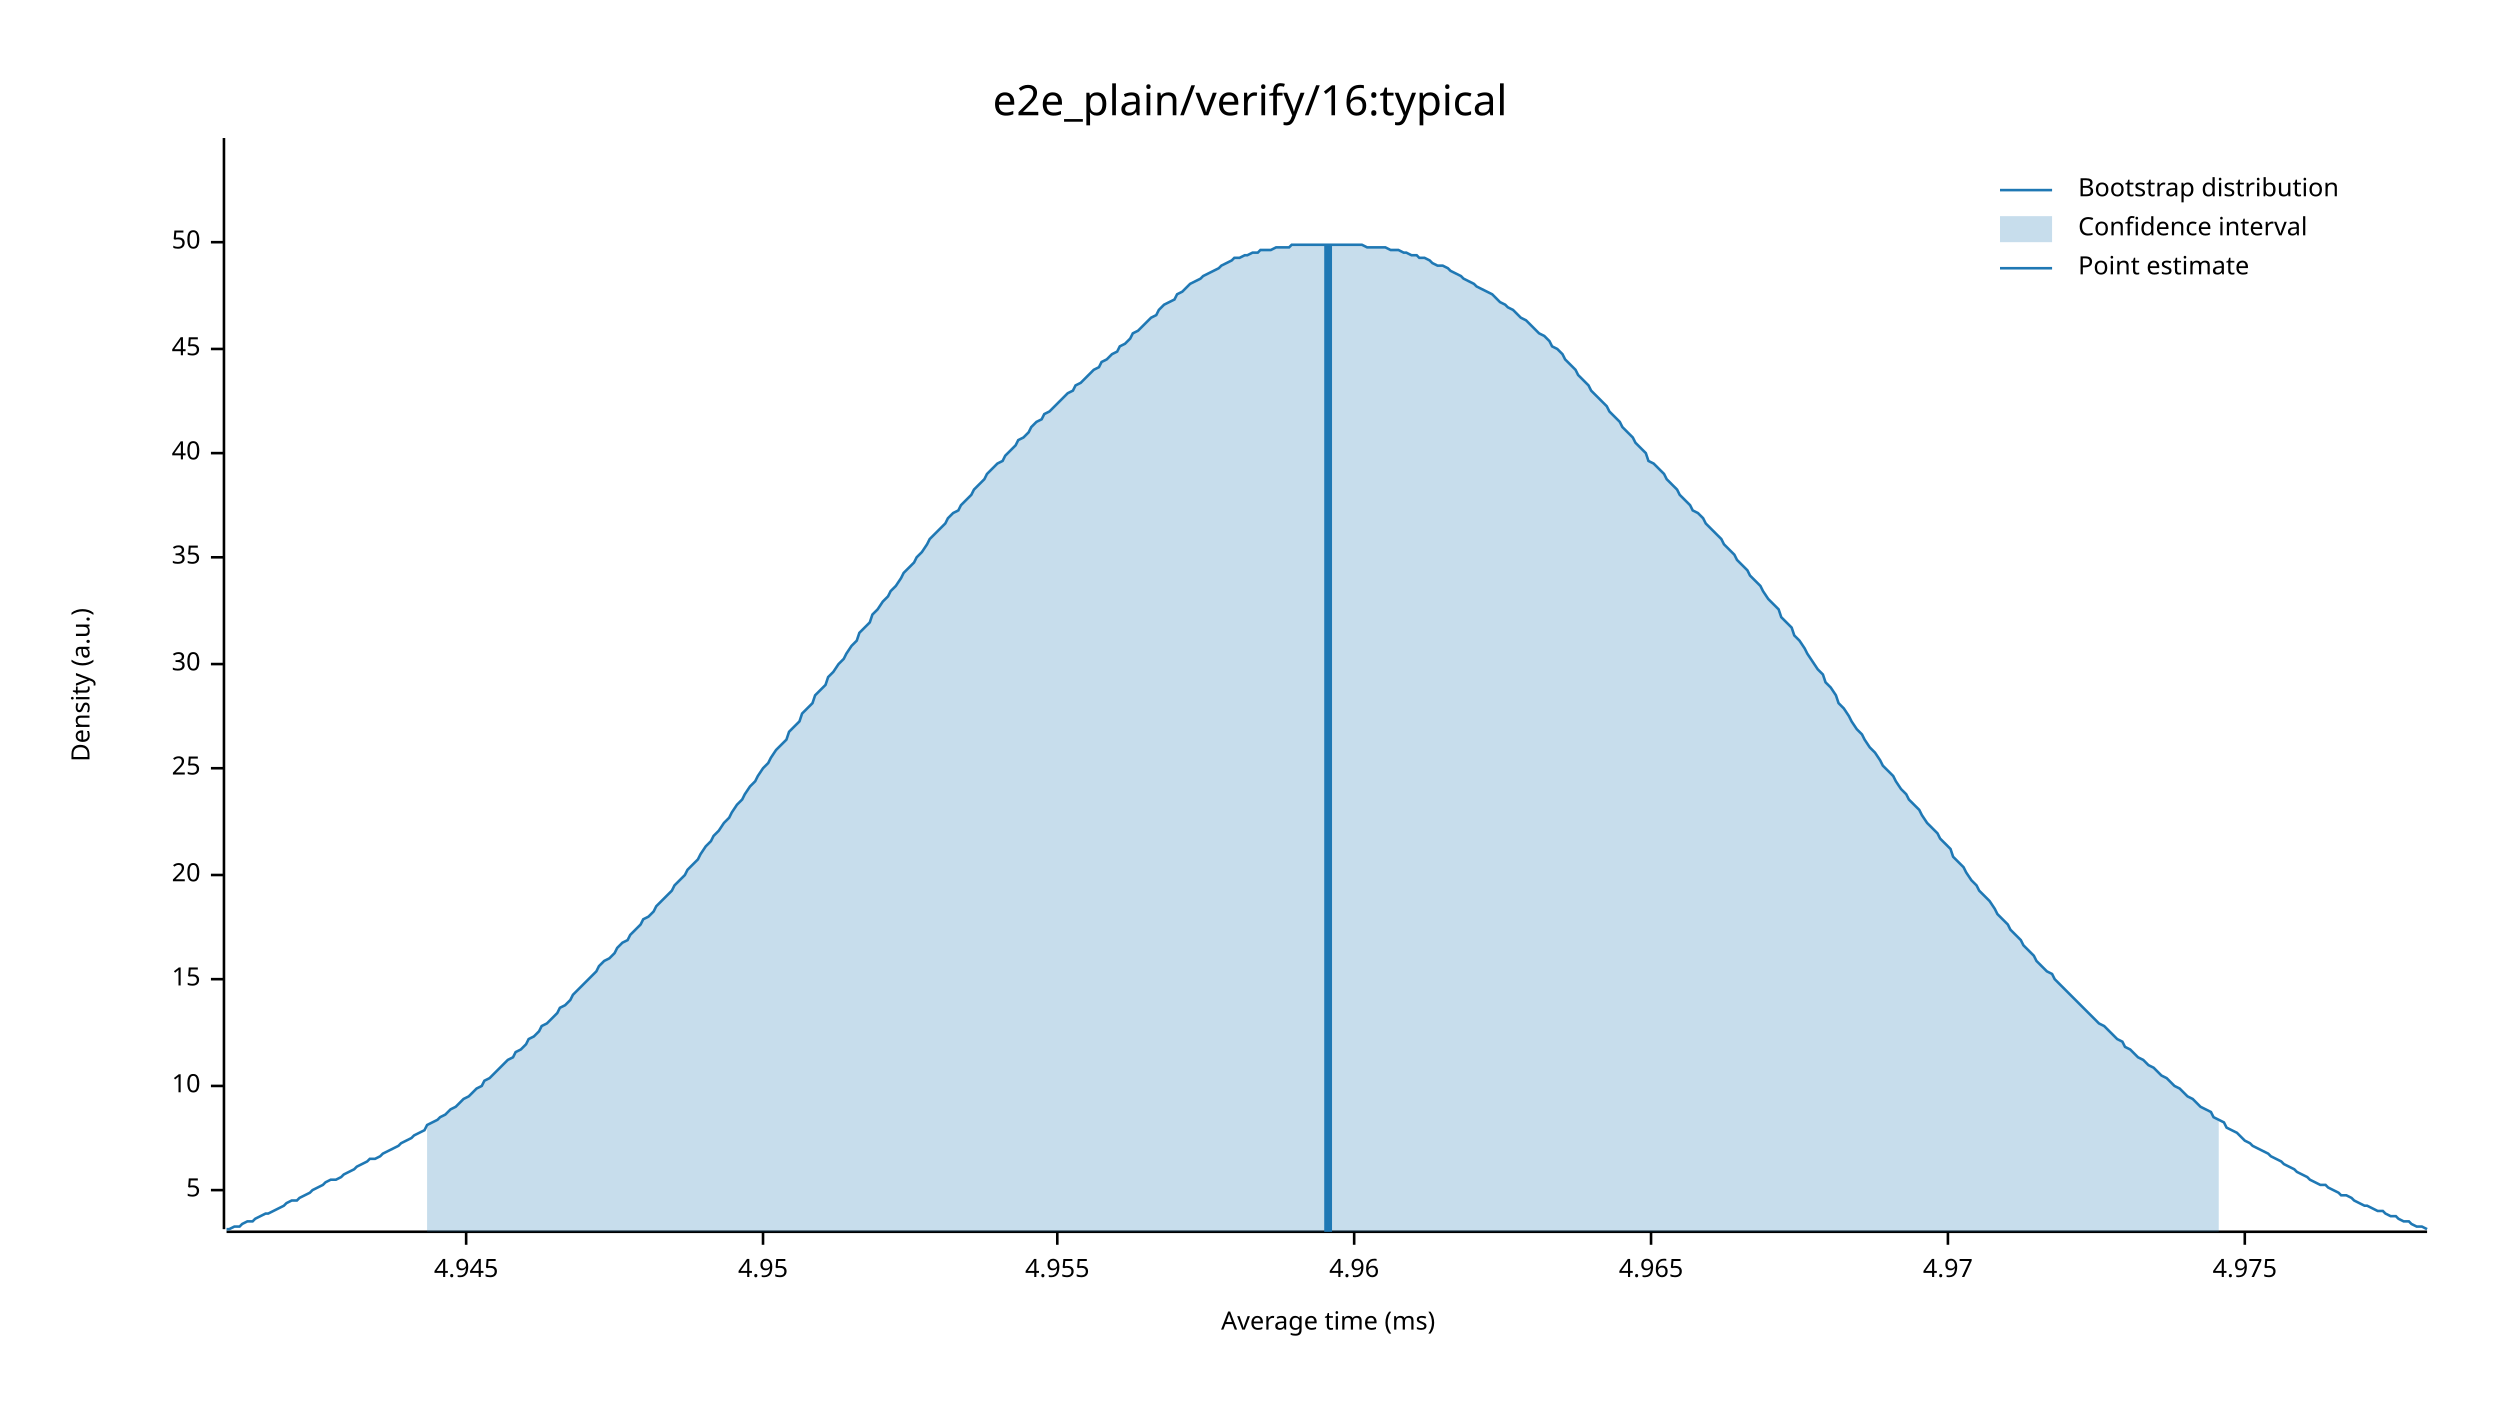
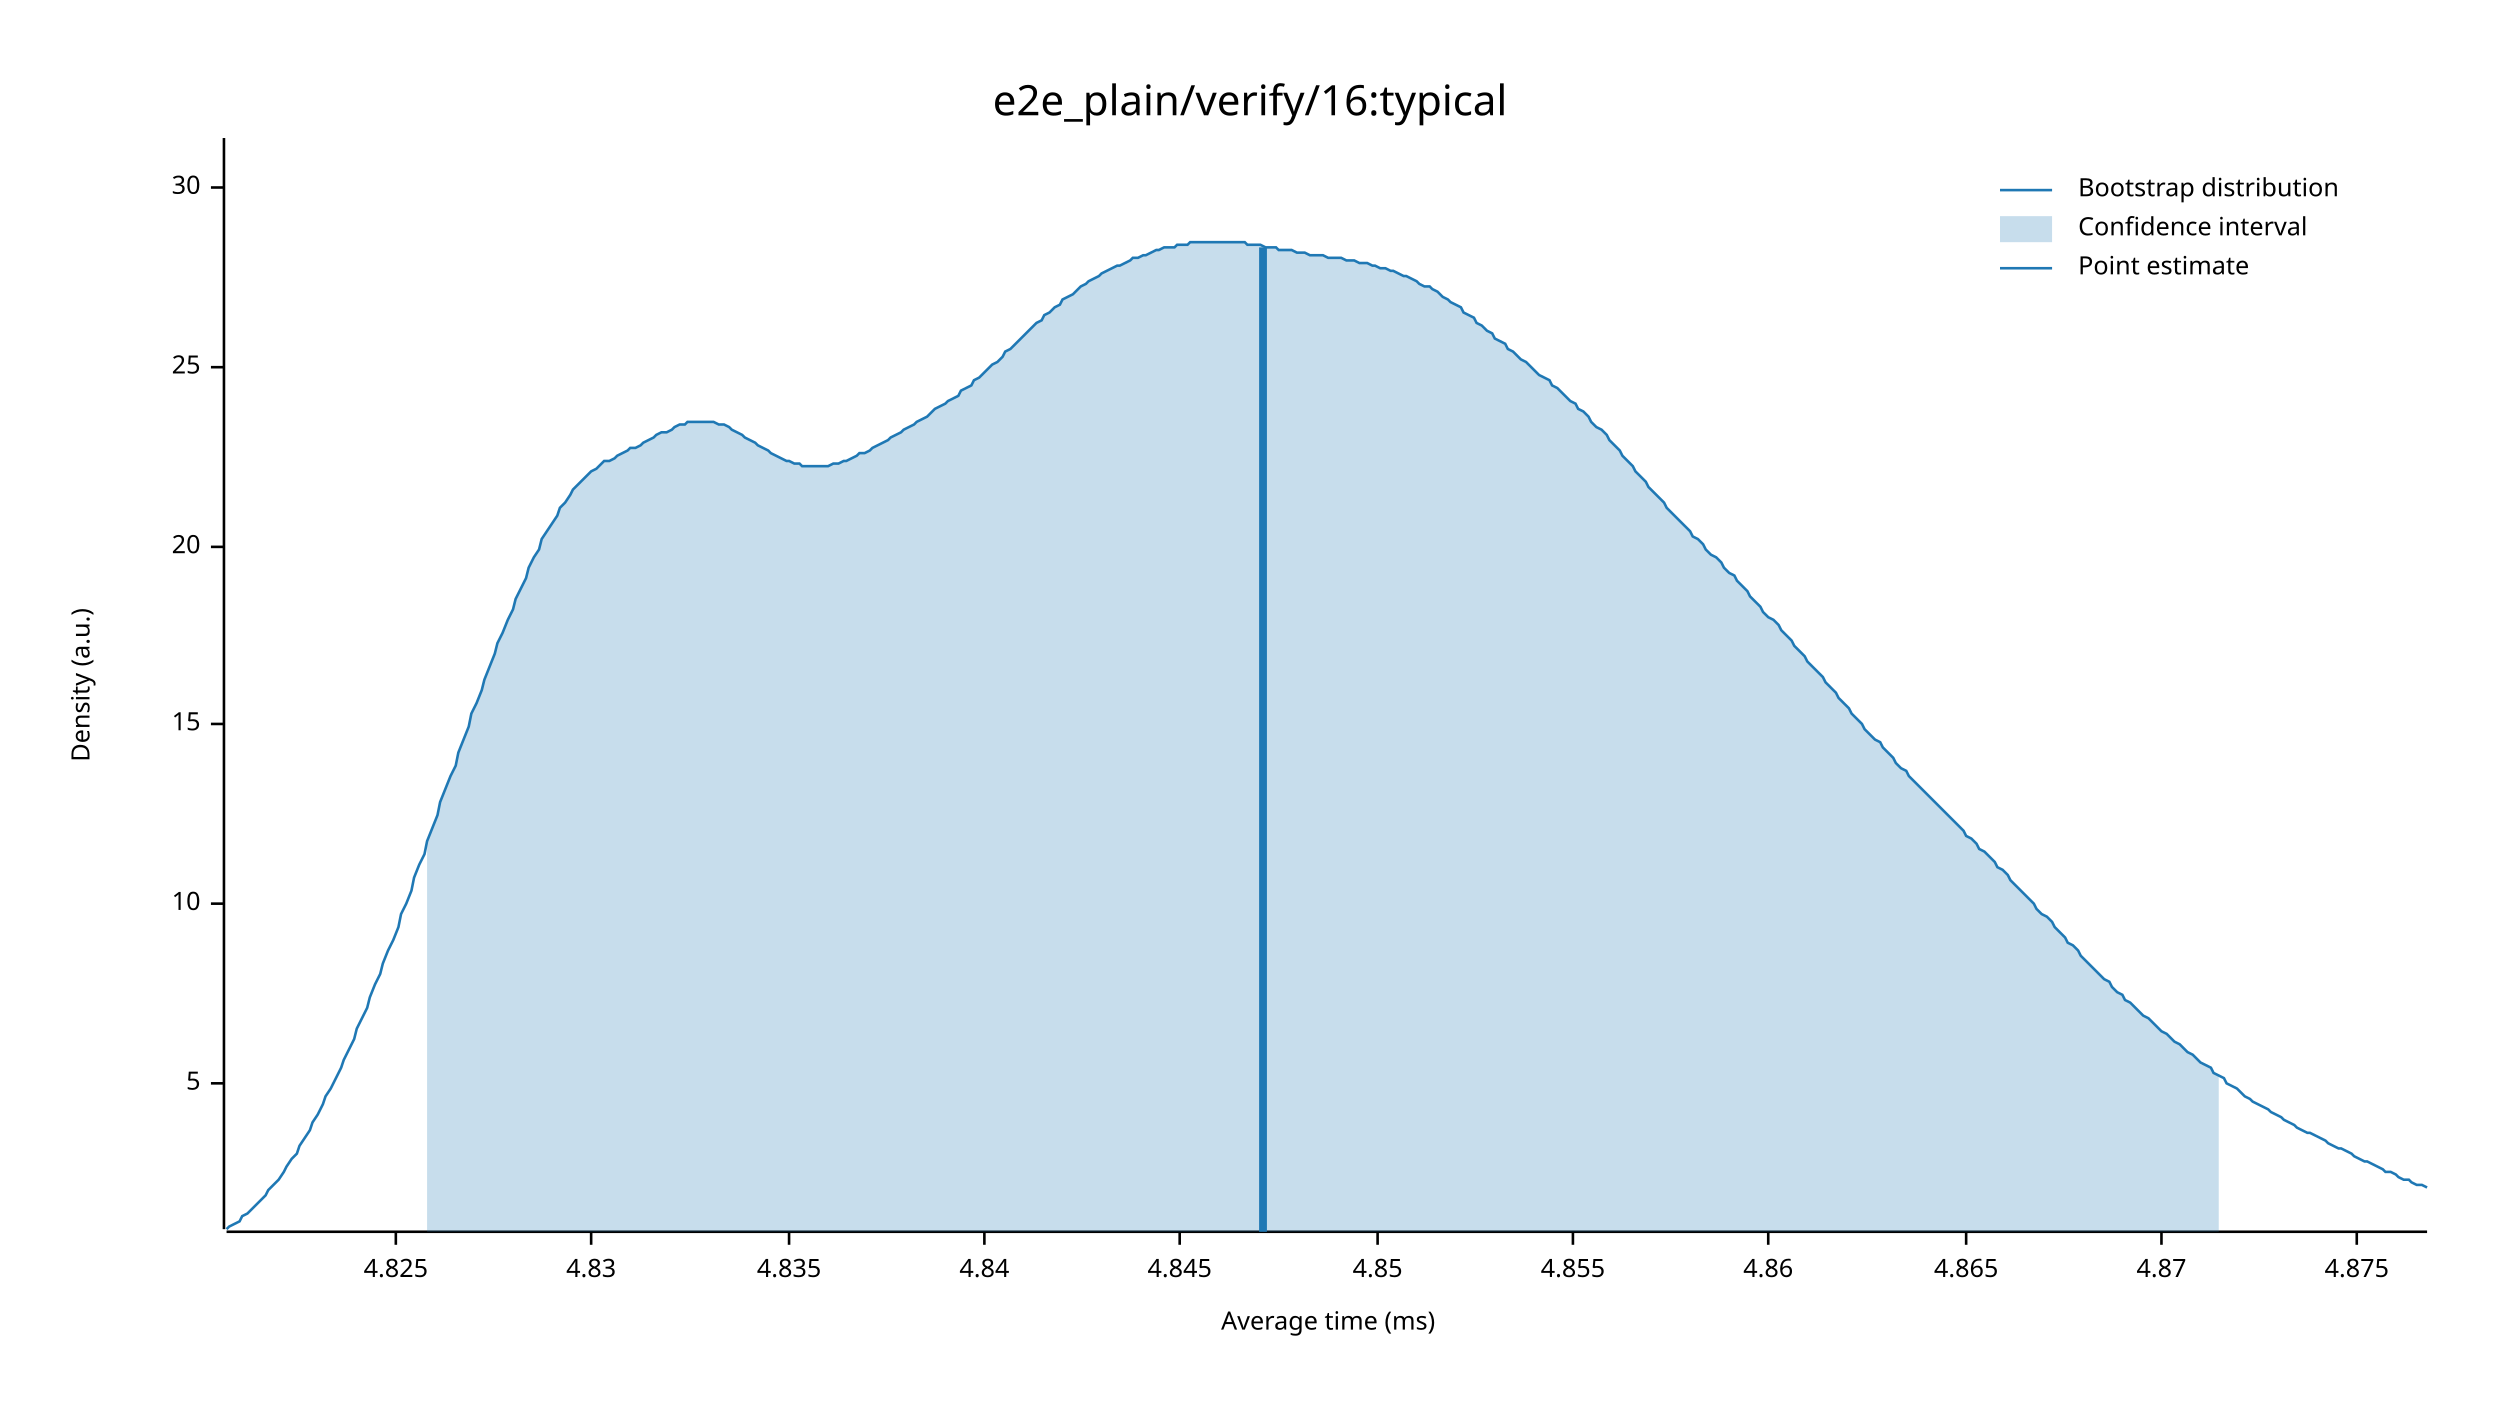
<svg xmlns="http://www.w3.org/2000/svg" width="960" height="540" viewBox="0 0 960 540">
  <text x="480" y="32" dy="0.76em" text-anchor="middle" font-family="sans-serif" font-size="16.129" opacity="1" fill="#000000">
e2e_plain/verify/16:typical
</text>
  <text x="27" y="263" dy="0.76em" text-anchor="middle" font-family="sans-serif" font-size="9.677" opacity="1" fill="#000000" transform="rotate(270, 27, 263)">
Density (a.u.)
</text>
  <text x="510" y="513" dy="-0.5ex" text-anchor="middle" font-family="sans-serif" font-size="9.677" opacity="1" fill="#000000">
Average time (ms)
</text>
  <polyline fill="none" opacity="1" stroke="#000000" stroke-width="1" points="86,53 86,472 " />
-   <text x="77" y="457" dy="0.5ex" text-anchor="end" font-family="sans-serif" font-size="9.677" opacity="1" fill="#000000">
+   <text x="77" y="416" dy="0.5ex" text-anchor="end" font-family="sans-serif" font-size="9.677" opacity="1" fill="#000000">
5
</text>
-   <polyline fill="none" opacity="1" stroke="#000000" stroke-width="1" points="81,457 86,457 " />
-   <text x="77" y="417" dy="0.5ex" text-anchor="end" font-family="sans-serif" font-size="9.677" opacity="1" fill="#000000">
+   <polyline fill="none" opacity="1" stroke="#000000" stroke-width="1" points="81,416 86,416 " />
+   <text x="77" y="347" dy="0.5ex" text-anchor="end" font-family="sans-serif" font-size="9.677" opacity="1" fill="#000000">
10
</text>
-   <polyline fill="none" opacity="1" stroke="#000000" stroke-width="1" points="81,417 86,417 " />
-   <text x="77" y="376" dy="0.5ex" text-anchor="end" font-family="sans-serif" font-size="9.677" opacity="1" fill="#000000">
+   <polyline fill="none" opacity="1" stroke="#000000" stroke-width="1" points="81,347 86,347 " />
+   <text x="77" y="278" dy="0.5ex" text-anchor="end" font-family="sans-serif" font-size="9.677" opacity="1" fill="#000000">
15
</text>
-   <polyline fill="none" opacity="1" stroke="#000000" stroke-width="1" points="81,376 86,376 " />
-   <text x="77" y="336" dy="0.5ex" text-anchor="end" font-family="sans-serif" font-size="9.677" opacity="1" fill="#000000">
+   <polyline fill="none" opacity="1" stroke="#000000" stroke-width="1" points="81,278 86,278 " />
+   <text x="77" y="210" dy="0.5ex" text-anchor="end" font-family="sans-serif" font-size="9.677" opacity="1" fill="#000000">
20
</text>
-   <polyline fill="none" opacity="1" stroke="#000000" stroke-width="1" points="81,336 86,336 " />
-   <text x="77" y="295" dy="0.5ex" text-anchor="end" font-family="sans-serif" font-size="9.677" opacity="1" fill="#000000">
+   <polyline fill="none" opacity="1" stroke="#000000" stroke-width="1" points="81,210 86,210 " />
+   <text x="77" y="141" dy="0.5ex" text-anchor="end" font-family="sans-serif" font-size="9.677" opacity="1" fill="#000000">
25
</text>
-   <polyline fill="none" opacity="1" stroke="#000000" stroke-width="1" points="81,295 86,295 " />
-   <text x="77" y="255" dy="0.5ex" text-anchor="end" font-family="sans-serif" font-size="9.677" opacity="1" fill="#000000">
+   <polyline fill="none" opacity="1" stroke="#000000" stroke-width="1" points="81,141 86,141 " />
+   <text x="77" y="72" dy="0.5ex" text-anchor="end" font-family="sans-serif" font-size="9.677" opacity="1" fill="#000000">
30
</text>
-   <polyline fill="none" opacity="1" stroke="#000000" stroke-width="1" points="81,255 86,255 " />
-   <text x="77" y="214" dy="0.5ex" text-anchor="end" font-family="sans-serif" font-size="9.677" opacity="1" fill="#000000">
- 35
+   <polyline fill="none" opacity="1" stroke="#000000" stroke-width="1" points="81,72 86,72 " />
+   <polyline fill="none" opacity="1" stroke="#000000" stroke-width="1" points="87,473 932,473 " />
+   <text x="152" y="483" dy="0.76em" text-anchor="middle" font-family="sans-serif" font-size="9.677" opacity="1" fill="#000000">
+ 4.825
</text>
-   <polyline fill="none" opacity="1" stroke="#000000" stroke-width="1" points="81,214 86,214 " />
-   <text x="77" y="174" dy="0.5ex" text-anchor="end" font-family="sans-serif" font-size="9.677" opacity="1" fill="#000000">
- 40
+   <polyline fill="none" opacity="1" stroke="#000000" stroke-width="1" points="152,473 152,478 " />
+   <text x="227" y="483" dy="0.76em" text-anchor="middle" font-family="sans-serif" font-size="9.677" opacity="1" fill="#000000">
+ 4.83
</text>
-   <polyline fill="none" opacity="1" stroke="#000000" stroke-width="1" points="81,174 86,174 " />
-   <text x="77" y="134" dy="0.5ex" text-anchor="end" font-family="sans-serif" font-size="9.677" opacity="1" fill="#000000">
- 45
+   <polyline fill="none" opacity="1" stroke="#000000" stroke-width="1" points="227,473 227,478 " />
+   <text x="303" y="483" dy="0.76em" text-anchor="middle" font-family="sans-serif" font-size="9.677" opacity="1" fill="#000000">
+ 4.835
</text>
-   <polyline fill="none" opacity="1" stroke="#000000" stroke-width="1" points="81,134 86,134 " />
-   <text x="77" y="93" dy="0.5ex" text-anchor="end" font-family="sans-serif" font-size="9.677" opacity="1" fill="#000000">
- 50
+   <polyline fill="none" opacity="1" stroke="#000000" stroke-width="1" points="303,473 303,478 " />
+   <text x="378" y="483" dy="0.76em" text-anchor="middle" font-family="sans-serif" font-size="9.677" opacity="1" fill="#000000">
+ 4.84
</text>
-   <polyline fill="none" opacity="1" stroke="#000000" stroke-width="1" points="81,93 86,93 " />
-   <polyline fill="none" opacity="1" stroke="#000000" stroke-width="1" points="87,473 932,473 " />
-   <text x="179" y="483" dy="0.76em" text-anchor="middle" font-family="sans-serif" font-size="9.677" opacity="1" fill="#000000">
- 4.945
+   <polyline fill="none" opacity="1" stroke="#000000" stroke-width="1" points="378,473 378,478 " />
+   <text x="453" y="483" dy="0.76em" text-anchor="middle" font-family="sans-serif" font-size="9.677" opacity="1" fill="#000000">
+ 4.845
</text>
-   <polyline fill="none" opacity="1" stroke="#000000" stroke-width="1" points="179,473 179,478 " />
-   <text x="293" y="483" dy="0.76em" text-anchor="middle" font-family="sans-serif" font-size="9.677" opacity="1" fill="#000000">
- 4.95
+   <polyline fill="none" opacity="1" stroke="#000000" stroke-width="1" points="453,473 453,478 " />
+   <text x="529" y="483" dy="0.76em" text-anchor="middle" font-family="sans-serif" font-size="9.677" opacity="1" fill="#000000">
+ 4.85
</text>
-   <polyline fill="none" opacity="1" stroke="#000000" stroke-width="1" points="293,473 293,478 " />
-   <text x="406" y="483" dy="0.76em" text-anchor="middle" font-family="sans-serif" font-size="9.677" opacity="1" fill="#000000">
- 4.955
+   <polyline fill="none" opacity="1" stroke="#000000" stroke-width="1" points="529,473 529,478 " />
+   <text x="604" y="483" dy="0.76em" text-anchor="middle" font-family="sans-serif" font-size="9.677" opacity="1" fill="#000000">
+ 4.855
</text>
-   <polyline fill="none" opacity="1" stroke="#000000" stroke-width="1" points="406,473 406,478 " />
-   <text x="520" y="483" dy="0.76em" text-anchor="middle" font-family="sans-serif" font-size="9.677" opacity="1" fill="#000000">
- 4.96
+   <polyline fill="none" opacity="1" stroke="#000000" stroke-width="1" points="604,473 604,478 " />
+   <text x="679" y="483" dy="0.76em" text-anchor="middle" font-family="sans-serif" font-size="9.677" opacity="1" fill="#000000">
+ 4.86
</text>
-   <polyline fill="none" opacity="1" stroke="#000000" stroke-width="1" points="520,473 520,478 " />
-   <text x="634" y="483" dy="0.76em" text-anchor="middle" font-family="sans-serif" font-size="9.677" opacity="1" fill="#000000">
- 4.965
+   <polyline fill="none" opacity="1" stroke="#000000" stroke-width="1" points="679,473 679,478 " />
+   <text x="755" y="483" dy="0.76em" text-anchor="middle" font-family="sans-serif" font-size="9.677" opacity="1" fill="#000000">
+ 4.865
</text>
-   <polyline fill="none" opacity="1" stroke="#000000" stroke-width="1" points="634,473 634,478 " />
-   <text x="748" y="483" dy="0.76em" text-anchor="middle" font-family="sans-serif" font-size="9.677" opacity="1" fill="#000000">
- 4.97
+   <polyline fill="none" opacity="1" stroke="#000000" stroke-width="1" points="755,473 755,478 " />
+   <text x="830" y="483" dy="0.76em" text-anchor="middle" font-family="sans-serif" font-size="9.677" opacity="1" fill="#000000">
+ 4.87
</text>
-   <polyline fill="none" opacity="1" stroke="#000000" stroke-width="1" points="748,473 748,478 " />
-   <text x="862" y="483" dy="0.76em" text-anchor="middle" font-family="sans-serif" font-size="9.677" opacity="1" fill="#000000">
- 4.975
+   <polyline fill="none" opacity="1" stroke="#000000" stroke-width="1" points="830,473 830,478 " />
+   <text x="905" y="483" dy="0.76em" text-anchor="middle" font-family="sans-serif" font-size="9.677" opacity="1" fill="#000000">
+ 4.875
</text>
-   <polyline fill="none" opacity="1" stroke="#000000" stroke-width="1" points="862,473 862,478 " />
-   <polyline fill="none" opacity="1" stroke="#1F78B4" stroke-width="1" points="87,472 88,472 90,471 92,471 93,470 95,469 97,469 98,468 100,467 102,466 103,466 105,465 107,464 109,463 110,462 112,461 114,461 115,460 117,459 119,458 120,457 122,456 124,455 125,454 127,453 129,453 131,452 132,451 134,450 136,449 137,448 139,447 141,446 142,445 144,445 146,444 147,443 149,442 151,441 153,440 154,439 156,438 158,437 159,436 161,435 163,434 164,432 166,431 168,430 169,429 171,428 173,426 175,425 176,424 178,422 180,421 181,420 183,418 185,417 186,415 188,414 190,412 191,411 193,409 195,407 197,406 198,404 200,403 202,401 203,399 205,398 207,396 208,394 210,393 212,391 214,389 215,387 217,386 219,384 220,382 222,380 224,378 225,377 227,375 229,373 230,371 232,369 234,368 236,366 237,364 239,362 241,361 242,359 244,357 246,355 247,353 249,352 251,350 252,348 254,346 256,344 258,342 259,340 261,338 263,336 264,334 266,332 268,330 269,328 271,325 273,323 274,321 276,319 278,316 280,314 281,312 283,309 285,307 286,305 288,302 290,300 291,298 293,295 295,293 296,291 298,288 300,286 302,284 303,281 305,279 307,277 308,274 310,272 312,270 313,267 315,265 317,263 318,260 320,258 322,255 324,253 325,251 327,248 329,246 330,243 332,241 334,239 335,236 337,234 339,231 341,229 342,227 344,225 346,222 347,220 349,218 351,216 352,214 354,212 356,209 357,207 359,205 361,203 363,201 364,199 366,197 368,196 369,194 371,192 373,190 374,188 376,186 378,184 379,182 381,180 383,178 385,177 386,175 388,173 390,171 391,169 393,168 395,166 396,164 398,162 400,161 401,159 403,158 405,156 407,154 408,153 410,151 412,150 413,148 415,147 417,145 418,144 420,142 422,141 423,139 425,138 427,136 429,135 430,133 432,132 434,130 435,128 437,127 439,125 440,124 442,122 444,121 445,119 447,117 449,116 451,115 452,113 454,112 456,110 457,109 459,108 461,107 462,106 464,105 466,104 468,103 469,102 471,101 473,100 474,99 476,99 478,98 479,98 481,97 483,97 484,96 486,96 488,96 490,95 491,95 493,95 495,95 496,94 498,94 500,94 501,94 503,94 505,94 506,94 508,94 510,94 512,94 513,94 515,94 517,94 518,94 520,94 522,94 523,94 525,95 527,95 528,95 530,95 532,95 534,96 535,96 537,96 539,97 540,97 542,98 544,98 545,99 547,99 549,100 550,101 552,102 554,102 556,103 557,104 559,105 561,106 562,107 564,108 566,109 567,110 569,111 571,112 573,113 574,114 576,116 578,117 579,118 581,119 583,121 584,122 586,123 588,125 589,126 591,128 593,129 595,131 596,133 598,134 600,136 601,138 603,140 605,142 606,144 608,146 610,148 611,150 613,152 615,154 617,156 618,158 620,160 622,162 623,164 625,166 627,168 628,170 630,172 632,174 633,177 635,178 637,180 639,182 640,184 642,186 644,188 645,190 647,192 649,194 650,196 652,197 654,199 655,201 657,203 659,205 661,207 662,209 664,211 666,213 667,215 669,217 671,219 672,221 674,223 676,225 677,227 679,230 681,232 683,234 684,237 686,239 688,241 689,244 691,246 693,249 694,251 696,254 698,257 700,259 701,262 703,264 705,267 706,270 708,272 710,275 711,277 713,280 715,282 716,284 718,287 720,289 722,292 723,294 725,296 727,298 728,300 730,303 732,305 733,307 735,309 737,311 738,313 740,316 742,318 744,320 745,322 747,324 749,326 750,329 752,331 754,333 755,335 757,338 759,340 760,342 762,344 764,346 766,349 767,351 769,353 771,355 772,357 774,359 776,361 777,363 779,365 781,367 782,369 784,371 786,373 788,374 789,376 791,378 793,380 794,381 796,383 798,385 799,386 801,388 803,390 804,391 806,393 808,394 810,396 811,397 813,399 815,400 816,402 818,403 820,405 821,406 823,407 825,409 827,410 828,411 830,413 832,414 833,415 835,417 837,418 838,419 840,421 842,422 843,423 845,425 847,426 849,427 850,429 852,430 854,431 855,433 857,434 859,435 860,436 862,438 864,439 865,440 867,441 869,442 871,443 872,444 874,445 876,446 877,447 879,448 881,449 882,450 884,451 886,452 887,453 889,454 891,455 893,455 894,456 896,457 898,458 899,459 901,459 903,460 904,461 906,462 908,463 909,463 911,464 913,465 915,465 916,466 918,467 920,467 921,468 923,469 925,469 926,470 928,471 930,471 932,472 " />
-   <polygon opacity="0.25" fill="#1F78B4" points="164,432 166,431 168,430 169,429 171,428 173,426 175,425 176,424 178,422 180,421 181,420 183,418 185,417 186,415 188,414 190,412 191,411 193,409 195,407 197,406 198,404 200,403 202,401 203,399 205,398 207,396 208,394 210,393 212,391 214,389 215,387 217,386 219,384 220,382 222,380 224,378 225,377 227,375 229,373 230,371 232,369 234,368 236,366 237,364 239,362 241,361 242,359 244,357 246,355 247,353 249,352 251,350 252,348 254,346 256,344 258,342 259,340 261,338 263,336 264,334 266,332 268,330 269,328 271,325 273,323 274,321 276,319 278,316 280,314 281,312 283,309 285,307 286,305 288,302 290,300 291,298 293,295 295,293 296,291 298,288 300,286 302,284 303,281 305,279 307,277 308,274 310,272 312,270 313,267 315,265 317,263 318,260 320,258 322,255 324,253 325,251 327,248 329,246 330,243 332,241 334,239 335,236 337,234 339,231 341,229 342,227 344,225 346,222 347,220 349,218 351,216 352,214 354,212 356,209 357,207 359,205 361,203 363,201 364,199 366,197 368,196 369,194 371,192 373,190 374,188 376,186 378,184 379,182 381,180 383,178 385,177 386,175 388,173 390,171 391,169 393,168 395,166 396,164 398,162 400,161 401,159 403,158 405,156 407,154 408,153 410,151 412,150 413,148 415,147 417,145 418,144 420,142 422,141 423,139 425,138 427,136 429,135 430,133 432,132 434,130 435,128 437,127 439,125 440,124 442,122 444,121 445,119 447,117 449,116 451,115 452,113 454,112 456,110 457,109 459,108 461,107 462,106 464,105 466,104 468,103 469,102 471,101 473,100 474,99 476,99 478,98 479,98 481,97 483,97 484,96 486,96 488,96 490,95 491,95 493,95 495,95 496,94 498,94 500,94 501,94 503,94 505,94 506,94 508,94 510,94 512,94 513,94 515,94 517,94 518,94 520,94 522,94 523,94 525,95 527,95 528,95 530,95 532,95 534,96 535,96 537,96 539,97 540,97 542,98 544,98 545,99 547,99 549,100 550,101 552,102 554,102 556,103 557,104 559,105 561,106 562,107 564,108 566,109 567,110 569,111 571,112 573,113 574,114 576,116 578,117 579,118 581,119 583,121 584,122 586,123 588,125 589,126 591,128 593,129 595,131 596,133 598,134 600,136 601,138 603,140 605,142 606,144 608,146 610,148 611,150 613,152 615,154 617,156 618,158 620,160 622,162 623,164 625,166 627,168 628,170 630,172 632,174 633,177 635,178 637,180 639,182 640,184 642,186 644,188 645,190 647,192 649,194 650,196 652,197 654,199 655,201 657,203 659,205 661,207 662,209 664,211 666,213 667,215 669,217 671,219 672,221 674,223 676,225 677,227 679,230 681,232 683,234 684,237 686,239 688,241 689,244 691,246 693,249 694,251 696,254 698,257 700,259 701,262 703,264 705,267 706,270 708,272 710,275 711,277 713,280 715,282 716,284 718,287 720,289 722,292 723,294 725,296 727,298 728,300 730,303 732,305 733,307 735,309 737,311 738,313 740,316 742,318 744,320 745,322 747,324 749,326 750,329 752,331 754,333 755,335 757,338 759,340 760,342 762,344 764,346 766,349 767,351 769,353 771,355 772,357 774,359 776,361 777,363 779,365 781,367 782,369 784,371 786,373 788,374 789,376 791,378 793,380 794,381 796,383 798,385 799,386 801,388 803,390 804,391 806,393 808,394 810,396 811,397 813,399 815,400 816,402 818,403 820,405 821,406 823,407 825,409 827,410 828,411 830,413 832,414 833,415 835,417 837,418 838,419 840,421 842,422 843,423 845,425 847,426 849,427 850,429 852,430 852,473 164,473 " />
-   <polyline fill="none" opacity="1" stroke="#1F78B4" stroke-width="3" points="510,473 510,94 " />
+   <polyline fill="none" opacity="1" stroke="#000000" stroke-width="1" points="905,473 905,478 " />
+   <polyline fill="none" opacity="1" stroke="#1F78B4" stroke-width="1" points="87,472 88,471 90,470 92,469 93,467 95,466 97,464 98,463 100,461 102,459 103,457 105,455 107,453 109,450 110,448 112,445 114,443 115,440 117,437 119,434 120,431 122,428 124,424 125,421 127,418 129,414 131,410 132,407 134,403 136,399 137,395 139,391 141,387 142,383 144,378 146,374 147,370 149,365 151,361 153,356 154,351 156,347 158,342 159,337 161,332 163,328 164,323 166,318 168,313 169,308 171,303 173,298 175,294 176,289 178,284 180,279 181,274 183,270 185,265 186,261 188,256 190,251 191,247 193,243 195,238 197,234 198,230 200,226 202,222 203,218 205,214 207,211 208,207 210,204 212,201 214,198 215,195 217,193 219,190 220,188 222,186 224,184 225,183 227,181 229,180 230,179 232,177 234,177 236,176 237,175 239,174 241,173 242,172 244,172 246,171 247,170 249,169 251,168 252,167 254,166 256,166 258,165 259,164 261,163 263,163 264,162 266,162 268,162 269,162 271,162 273,162 274,162 276,163 278,163 280,164 281,165 283,166 285,167 286,168 288,169 290,170 291,171 293,172 295,173 296,174 298,175 300,176 302,177 303,177 305,178 307,178 308,179 310,179 312,179 313,179 315,179 317,179 318,179 320,178 322,178 324,177 325,177 327,176 329,175 330,174 332,174 334,173 335,172 337,171 339,170 341,169 342,168 344,167 346,166 347,165 349,164 351,163 352,162 354,161 356,160 357,159 359,157 361,156 363,155 364,154 366,153 368,152 369,150 371,149 373,148 374,146 376,145 378,143 379,142 381,140 383,139 385,137 386,135 388,134 390,132 391,131 393,129 395,127 396,126 398,124 400,123 401,121 403,120 405,118 407,117 408,115 410,114 412,113 413,112 415,110 417,109 418,108 420,107 422,106 423,105 425,104 427,103 429,102 430,102 432,101 434,100 435,99 437,99 439,98 440,98 442,97 444,96 445,96 447,95 449,95 451,95 452,94 454,94 456,94 457,93 459,93 461,93 462,93 464,93 466,93 468,93 469,93 471,93 473,93 474,93 476,93 478,93 479,94 481,94 483,94 484,94 486,95 488,95 490,95 491,96 493,96 495,96 496,96 498,97 500,97 501,97 503,98 505,98 506,98 508,98 510,99 512,99 513,99 515,99 517,100 518,100 520,100 522,101 523,101 525,101 527,102 528,102 530,103 532,103 534,104 535,104 537,105 539,106 540,106 542,107 544,108 545,109 547,110 549,110 550,111 552,112 554,114 556,115 557,116 559,117 561,118 562,120 564,121 566,122 567,124 569,125 571,127 573,128 574,130 576,131 578,132 579,134 581,135 583,137 584,138 586,139 588,141 589,142 591,144 593,145 595,146 596,148 598,149 600,151 601,152 603,154 605,155 606,157 608,158 610,160 611,162 613,164 615,165 617,167 618,169 620,171 622,173 623,175 625,177 627,179 628,181 630,183 632,185 633,187 635,189 637,191 639,193 640,195 642,197 644,199 645,200 647,202 649,204 650,206 652,207 654,209 655,211 657,213 659,214 661,216 662,218 664,220 666,221 667,223 669,225 671,227 672,229 674,231 676,233 677,235 679,237 681,238 683,240 684,242 686,244 688,246 689,248 691,250 693,252 694,254 696,256 698,258 700,260 701,262 703,264 705,266 706,268 708,270 710,272 711,274 713,276 715,278 716,280 718,282 720,284 722,285 723,287 725,289 727,291 728,293 730,295 732,296 733,298 735,300 737,302 738,303 740,305 742,307 744,309 745,310 747,312 749,314 750,315 752,317 754,319 755,321 757,322 759,324 760,326 762,327 764,329 766,331 767,333 769,334 771,336 772,338 774,340 776,342 777,343 779,345 781,347 782,349 784,351 786,352 788,354 789,356 791,358 793,360 794,362 796,363 798,365 799,367 801,369 803,371 804,372 806,374 808,376 810,377 811,379 813,381 815,382 816,384 818,385 820,387 821,388 823,390 825,391 827,393 828,394 830,396 832,397 833,398 835,400 837,401 838,402 840,404 842,405 843,406 845,408 847,409 849,410 850,412 852,413 854,414 855,416 857,417 859,418 860,419 862,421 864,422 865,423 867,424 869,425 871,426 872,427 874,428 876,429 877,430 879,431 881,432 882,433 884,434 886,435 887,435 889,436 891,437 893,438 894,439 896,440 898,441 899,441 901,442 903,443 904,444 906,445 908,446 909,446 911,447 913,448 915,449 916,450 918,450 920,451 921,452 923,453 925,453 926,454 928,455 930,455 932,456 " />
+   <polygon opacity="0.25" fill="#1F78B4" points="164,323 166,318 168,313 169,308 171,303 173,298 175,294 176,289 178,284 180,279 181,274 183,270 185,265 186,261 188,256 190,251 191,247 193,243 195,238 197,234 198,230 200,226 202,222 203,218 205,214 207,211 208,207 210,204 212,201 214,198 215,195 217,193 219,190 220,188 222,186 224,184 225,183 227,181 229,180 230,179 232,177 234,177 236,176 237,175 239,174 241,173 242,172 244,172 246,171 247,170 249,169 251,168 252,167 254,166 256,166 258,165 259,164 261,163 263,163 264,162 266,162 268,162 269,162 271,162 273,162 274,162 276,163 278,163 280,164 281,165 283,166 285,167 286,168 288,169 290,170 291,171 293,172 295,173 296,174 298,175 300,176 302,177 303,177 305,178 307,178 308,179 310,179 312,179 313,179 315,179 317,179 318,179 320,178 322,178 324,177 325,177 327,176 329,175 330,174 332,174 334,173 335,172 337,171 339,170 341,169 342,168 344,167 346,166 347,165 349,164 351,163 352,162 354,161 356,160 357,159 359,157 361,156 363,155 364,154 366,153 368,152 369,150 371,149 373,148 374,146 376,145 378,143 379,142 381,140 383,139 385,137 386,135 388,134 390,132 391,131 393,129 395,127 396,126 398,124 400,123 401,121 403,120 405,118 407,117 408,115 410,114 412,113 413,112 415,110 417,109 418,108 420,107 422,106 423,105 425,104 427,103 429,102 430,102 432,101 434,100 435,99 437,99 439,98 440,98 442,97 444,96 445,96 447,95 449,95 451,95 452,94 454,94 456,94 457,93 459,93 461,93 462,93 464,93 466,93 468,93 469,93 471,93 473,93 474,93 476,93 478,93 479,94 481,94 483,94 484,94 486,95 488,95 490,95 491,96 493,96 495,96 496,96 498,97 500,97 501,97 503,98 505,98 506,98 508,98 510,99 512,99 513,99 515,99 517,100 518,100 520,100 522,101 523,101 525,101 527,102 528,102 530,103 532,103 534,104 535,104 537,105 539,106 540,106 542,107 544,108 545,109 547,110 549,110 550,111 552,112 554,114 556,115 557,116 559,117 561,118 562,120 564,121 566,122 567,124 569,125 571,127 573,128 574,130 576,131 578,132 579,134 581,135 583,137 584,138 586,139 588,141 589,142 591,144 593,145 595,146 596,148 598,149 600,151 601,152 603,154 605,155 606,157 608,158 610,160 611,162 613,164 615,165 617,167 618,169 620,171 622,173 623,175 625,177 627,179 628,181 630,183 632,185 633,187 635,189 637,191 639,193 640,195 642,197 644,199 645,200 647,202 649,204 650,206 652,207 654,209 655,211 657,213 659,214 661,216 662,218 664,220 666,221 667,223 669,225 671,227 672,229 674,231 676,233 677,235 679,237 681,238 683,240 684,242 686,244 688,246 689,248 691,250 693,252 694,254 696,256 698,258 700,260 701,262 703,264 705,266 706,268 708,270 710,272 711,274 713,276 715,278 716,280 718,282 720,284 722,285 723,287 725,289 727,291 728,293 730,295 732,296 733,298 735,300 737,302 738,303 740,305 742,307 744,309 745,310 747,312 749,314 750,315 752,317 754,319 755,321 757,322 759,324 760,326 762,327 764,329 766,331 767,333 769,334 771,336 772,338 774,340 776,342 777,343 779,345 781,347 782,349 784,351 786,352 788,354 789,356 791,358 793,360 794,362 796,363 798,365 799,367 801,369 803,371 804,372 806,374 808,376 810,377 811,379 813,381 815,382 816,384 818,385 820,387 821,388 823,390 825,391 827,393 828,394 830,396 832,397 833,398 835,400 837,401 838,402 840,404 842,405 843,406 845,408 847,409 849,410 850,412 852,413 852,473 164,473 " />
+   <polyline fill="none" opacity="1" stroke="#1F78B4" stroke-width="3" points="485,473 485,95 " />
  <text x="798" y="68" dy="0.76em" text-anchor="start" font-family="sans-serif" font-size="9.677" opacity="1" fill="#000000">
Bootstrap distribution
</text>
  <text x="798" y="83" dy="0.76em" text-anchor="start" font-family="sans-serif" font-size="9.677" opacity="1" fill="#000000">
Confidence interval
</text>
  <text x="798" y="98" dy="0.76em" text-anchor="start" font-family="sans-serif" font-size="9.677" opacity="1" fill="#000000">
Point estimate
</text>
  <polyline fill="none" opacity="1" stroke="#1F78B4" stroke-width="1" points="768,73 788,73 " />
  <rect x="768" y="83" width="20" height="10" opacity="0.25" fill="#1F78B4" stroke="none" />
  <polyline fill="none" opacity="1" stroke="#1F78B4" stroke-width="1" points="768,103 788,103 " />
</svg>
